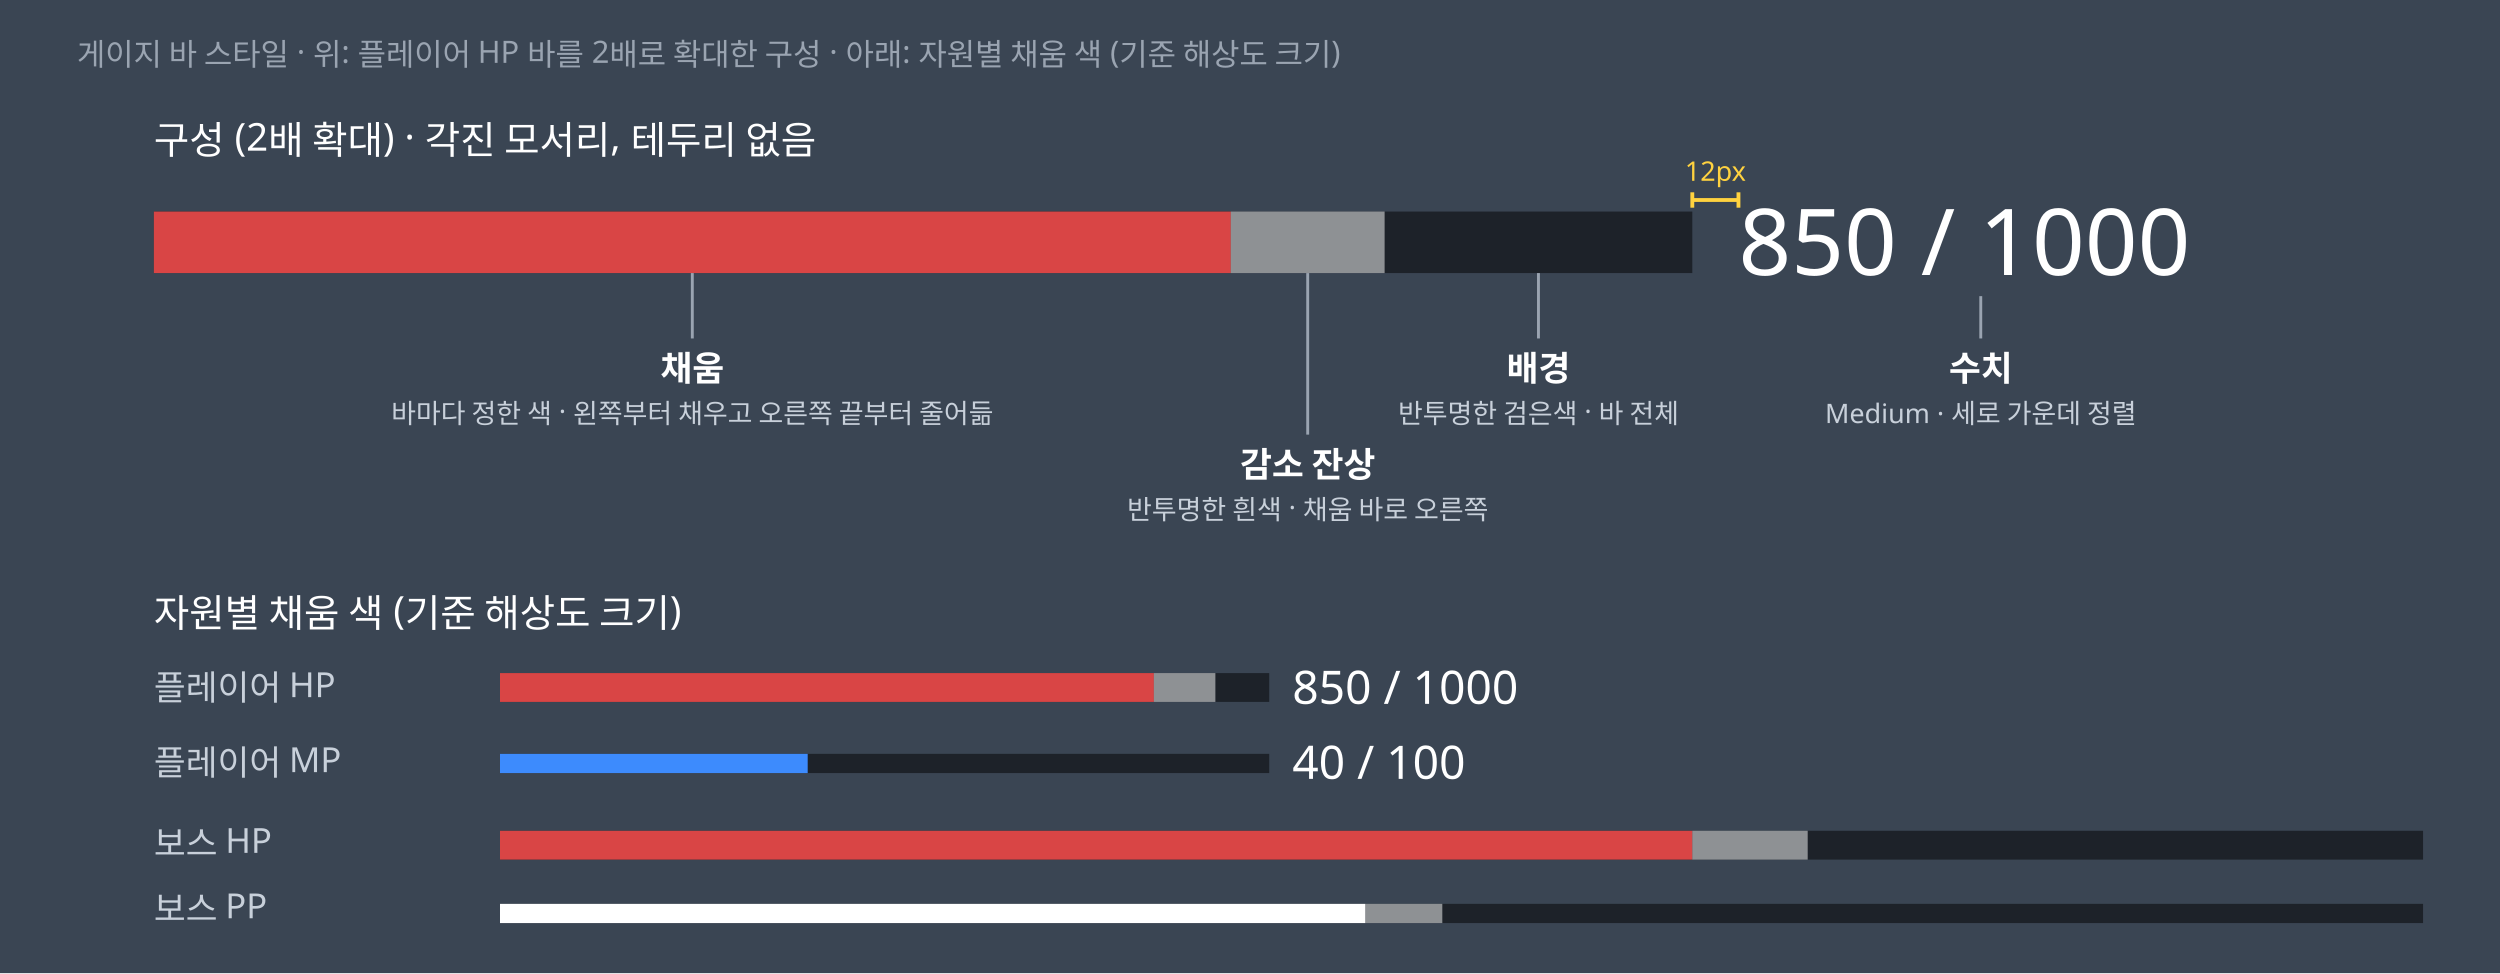
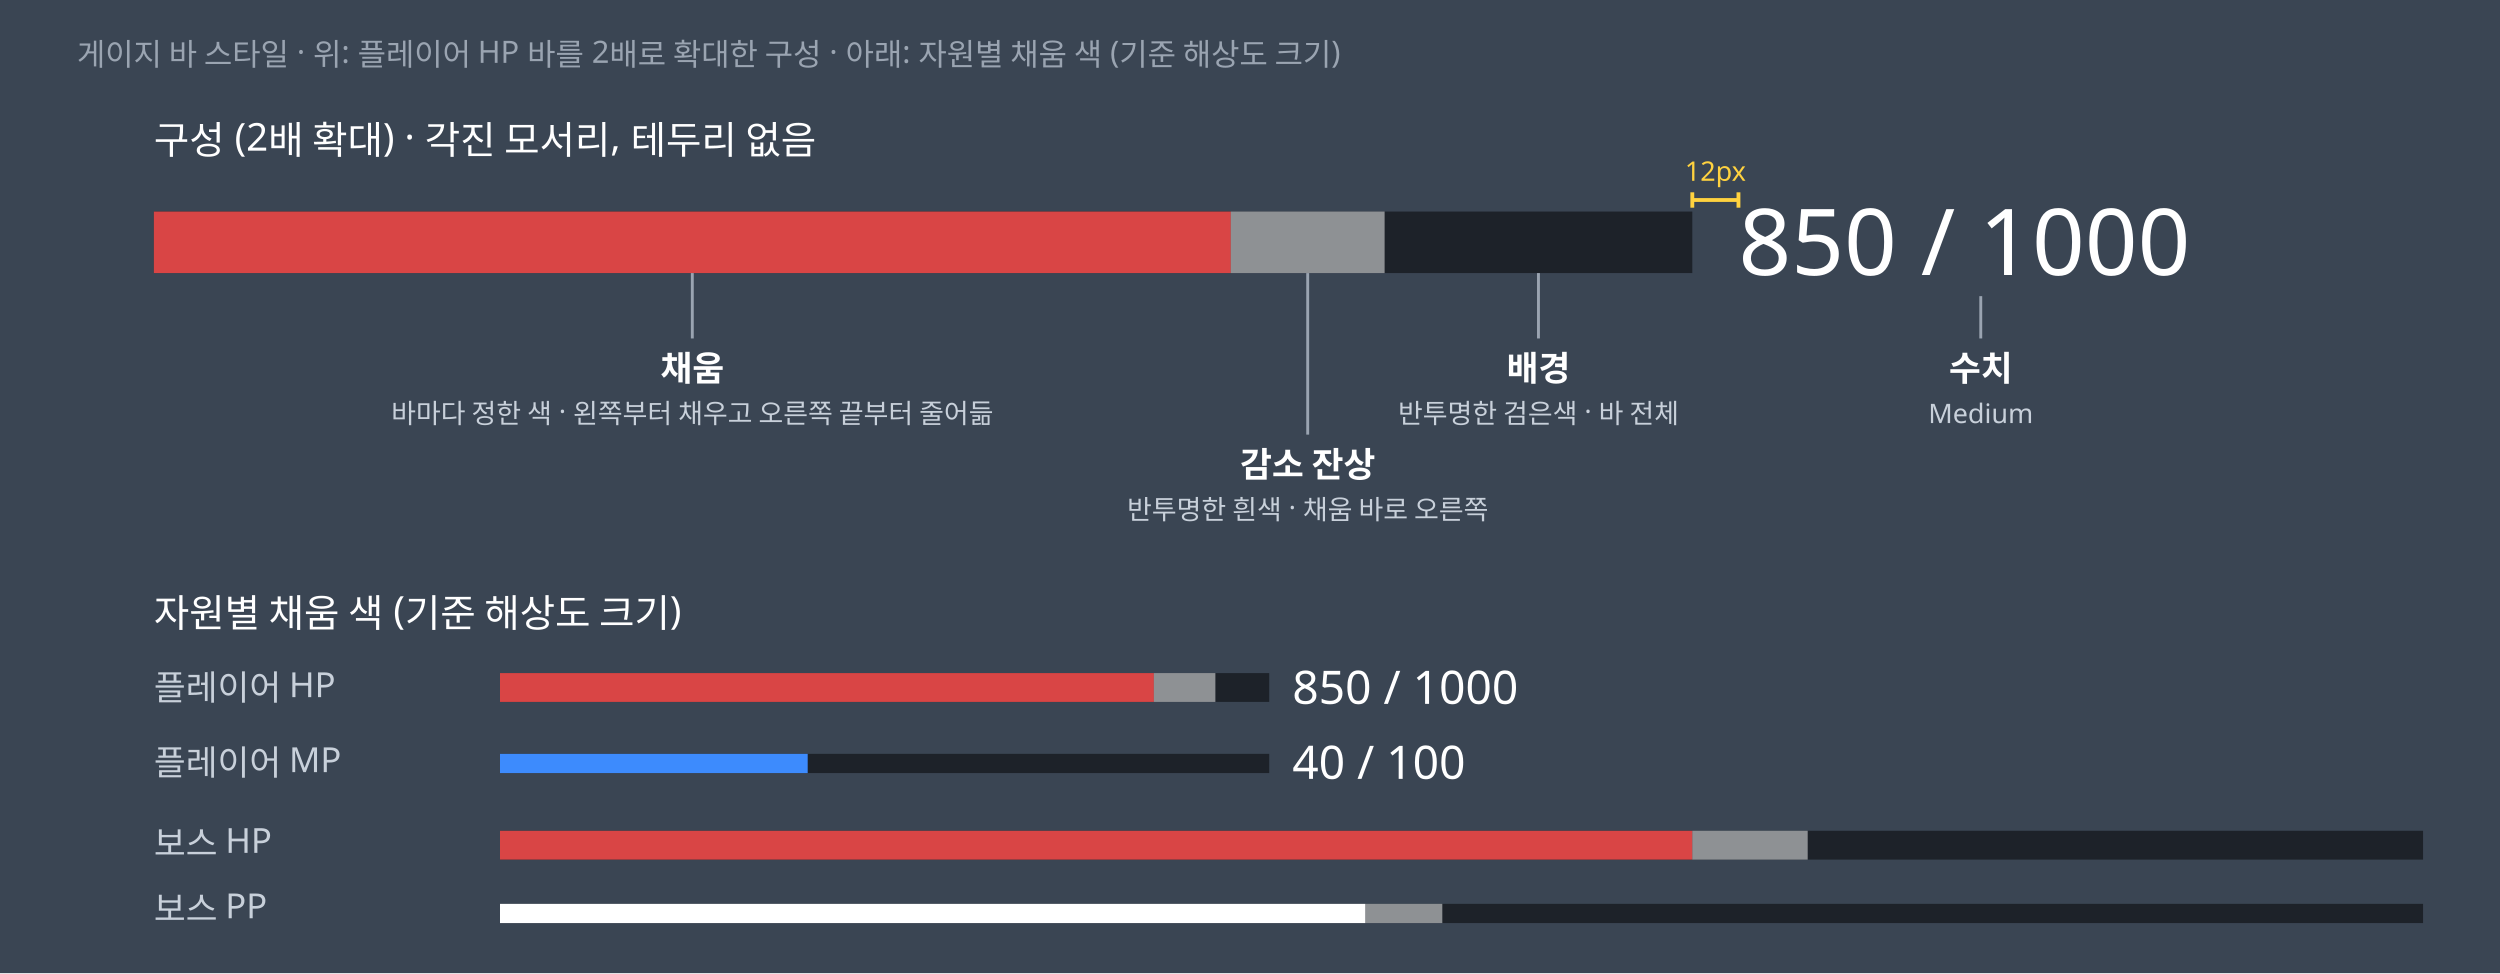
<svg xmlns="http://www.w3.org/2000/svg" width="1300" height="506" viewBox="0 0 1300 506" font-family="'Malgun Gothic', 'Apple SD Gothic Neo', 'Noto Sans KR', sans-serif">
  <rect width="1300" height="506" fill="#3a4553" />
  <text x="40" y="34" font-size="16" fill="#9aa4b1">게이지 바 스타일 · 위: 플레이어 HP 바를 2배로 확대한 구성 · 아래: 자원별 채움 색 (기준 해상도 크기)</text>
  <text x="80" y="80" font-size="20" fill="#FFFFFF">구성 (2배 확대) · 각진 모서리, 테두리 없음</text>
  <rect x="80" y="110" width="800" height="32" fill="#000000" fill-opacity="0.5" />
  <rect x="80" y="110" width="560" height="32" fill="#D94545" />
  <rect x="640" y="110" width="80" height="32" fill="#FFFFFF" fill-opacity="0.5" />
  <text x="904" y="143" font-size="48" fill="#FFFFFF">850 / 1000</text>
  <g stroke="#FFD23F" stroke-width="2">
    <path d="M880 100 V108 M904 100 V108 M880 104 H904" />
  </g>
  <text x="892" y="94" font-size="14" fill="#FFD23F" text-anchor="middle">12px</text>
  <g stroke="#9aa4b1" stroke-width="1.5">
    <path d="M360 142 V176" />
    <path d="M680 142 V226" />
    <path d="M800 142 V176" />
    <path d="M1030 154 V176" />
  </g>
  <g text-anchor="middle">
    <text x="360" y="198" font-size="18" font-weight="700" fill="#FFFFFF">채움</text>
    <text x="360" y="220" font-size="14" fill="#c8d0da">바마다 정한 색 · 왼쪽부터 채우고 오른쪽 끝부터 줄어듦</text>
    <text x="680" y="248" font-size="18" font-weight="700" fill="#FFFFFF">감소 잔상</text>
    <text x="680" y="270" font-size="14" fill="#c8d0da">반투명한 흰색 · 채움 바로 오른쪽</text>
    <text x="800" y="198" font-size="18" font-weight="700" fill="#FFFFFF">배경</text>
    <text x="800" y="220" font-size="14" fill="#c8d0da">반투명한 검은색 · 바 전체</text>
    <text x="1030" y="198" font-size="18" font-weight="700" fill="#FFFFFF">수치</text>
-     <text x="1030" y="220" font-size="14" fill="#c8d0da">Medium · 세로 가운데 정렬</text>
+     <text x="1030" y="220" font-size="14" fill="#c8d0da">Medium</text>
  </g>
  <text x="80" y="326" font-size="20" fill="#FFFFFF">자원별 채움 색 (기준 해상도 크기)</text>
  <g font-size="18" fill="#c8d0da">
    <text x="80" y="364">플레이어 HP</text>
    <text x="80" y="403">플레이어 MP</text>
    <text x="80" y="445">보스 HP</text>
    <text x="80" y="479">보스 PP</text>
  </g>
  <rect x="260" y="350" width="400" height="15" fill="#000000" fill-opacity="0.5" />
  <rect x="260" y="350" width="340" height="15" fill="#D94545" />
  <rect x="600" y="350" width="32" height="15" fill="#FFFFFF" fill-opacity="0.5" />
  <text x="672" y="366" font-size="24" fill="#FFFFFF">850 / 1000</text>
  <rect x="260" y="392" width="400" height="10" fill="#000000" fill-opacity="0.5" />
  <rect x="260" y="392" width="160" height="10" fill="#3D8BFD" />
  <text x="672" y="405" font-size="24" fill="#FFFFFF">40 / 100</text>
  <rect x="260" y="432" width="1000" height="15" fill="#000000" fill-opacity="0.5" />
  <rect x="260" y="432" width="620" height="15" fill="#D94545" />
  <rect x="880" y="432" width="60" height="15" fill="#FFFFFF" fill-opacity="0.5" />
  <rect x="260" y="470" width="1000" height="10" fill="#000000" fill-opacity="0.5" />
  <rect x="260" y="470" width="450" height="10" fill="#FFFFFF" />
  <rect x="710" y="470" width="40" height="10" fill="#FFFFFF" fill-opacity="0.5" />
</svg>
